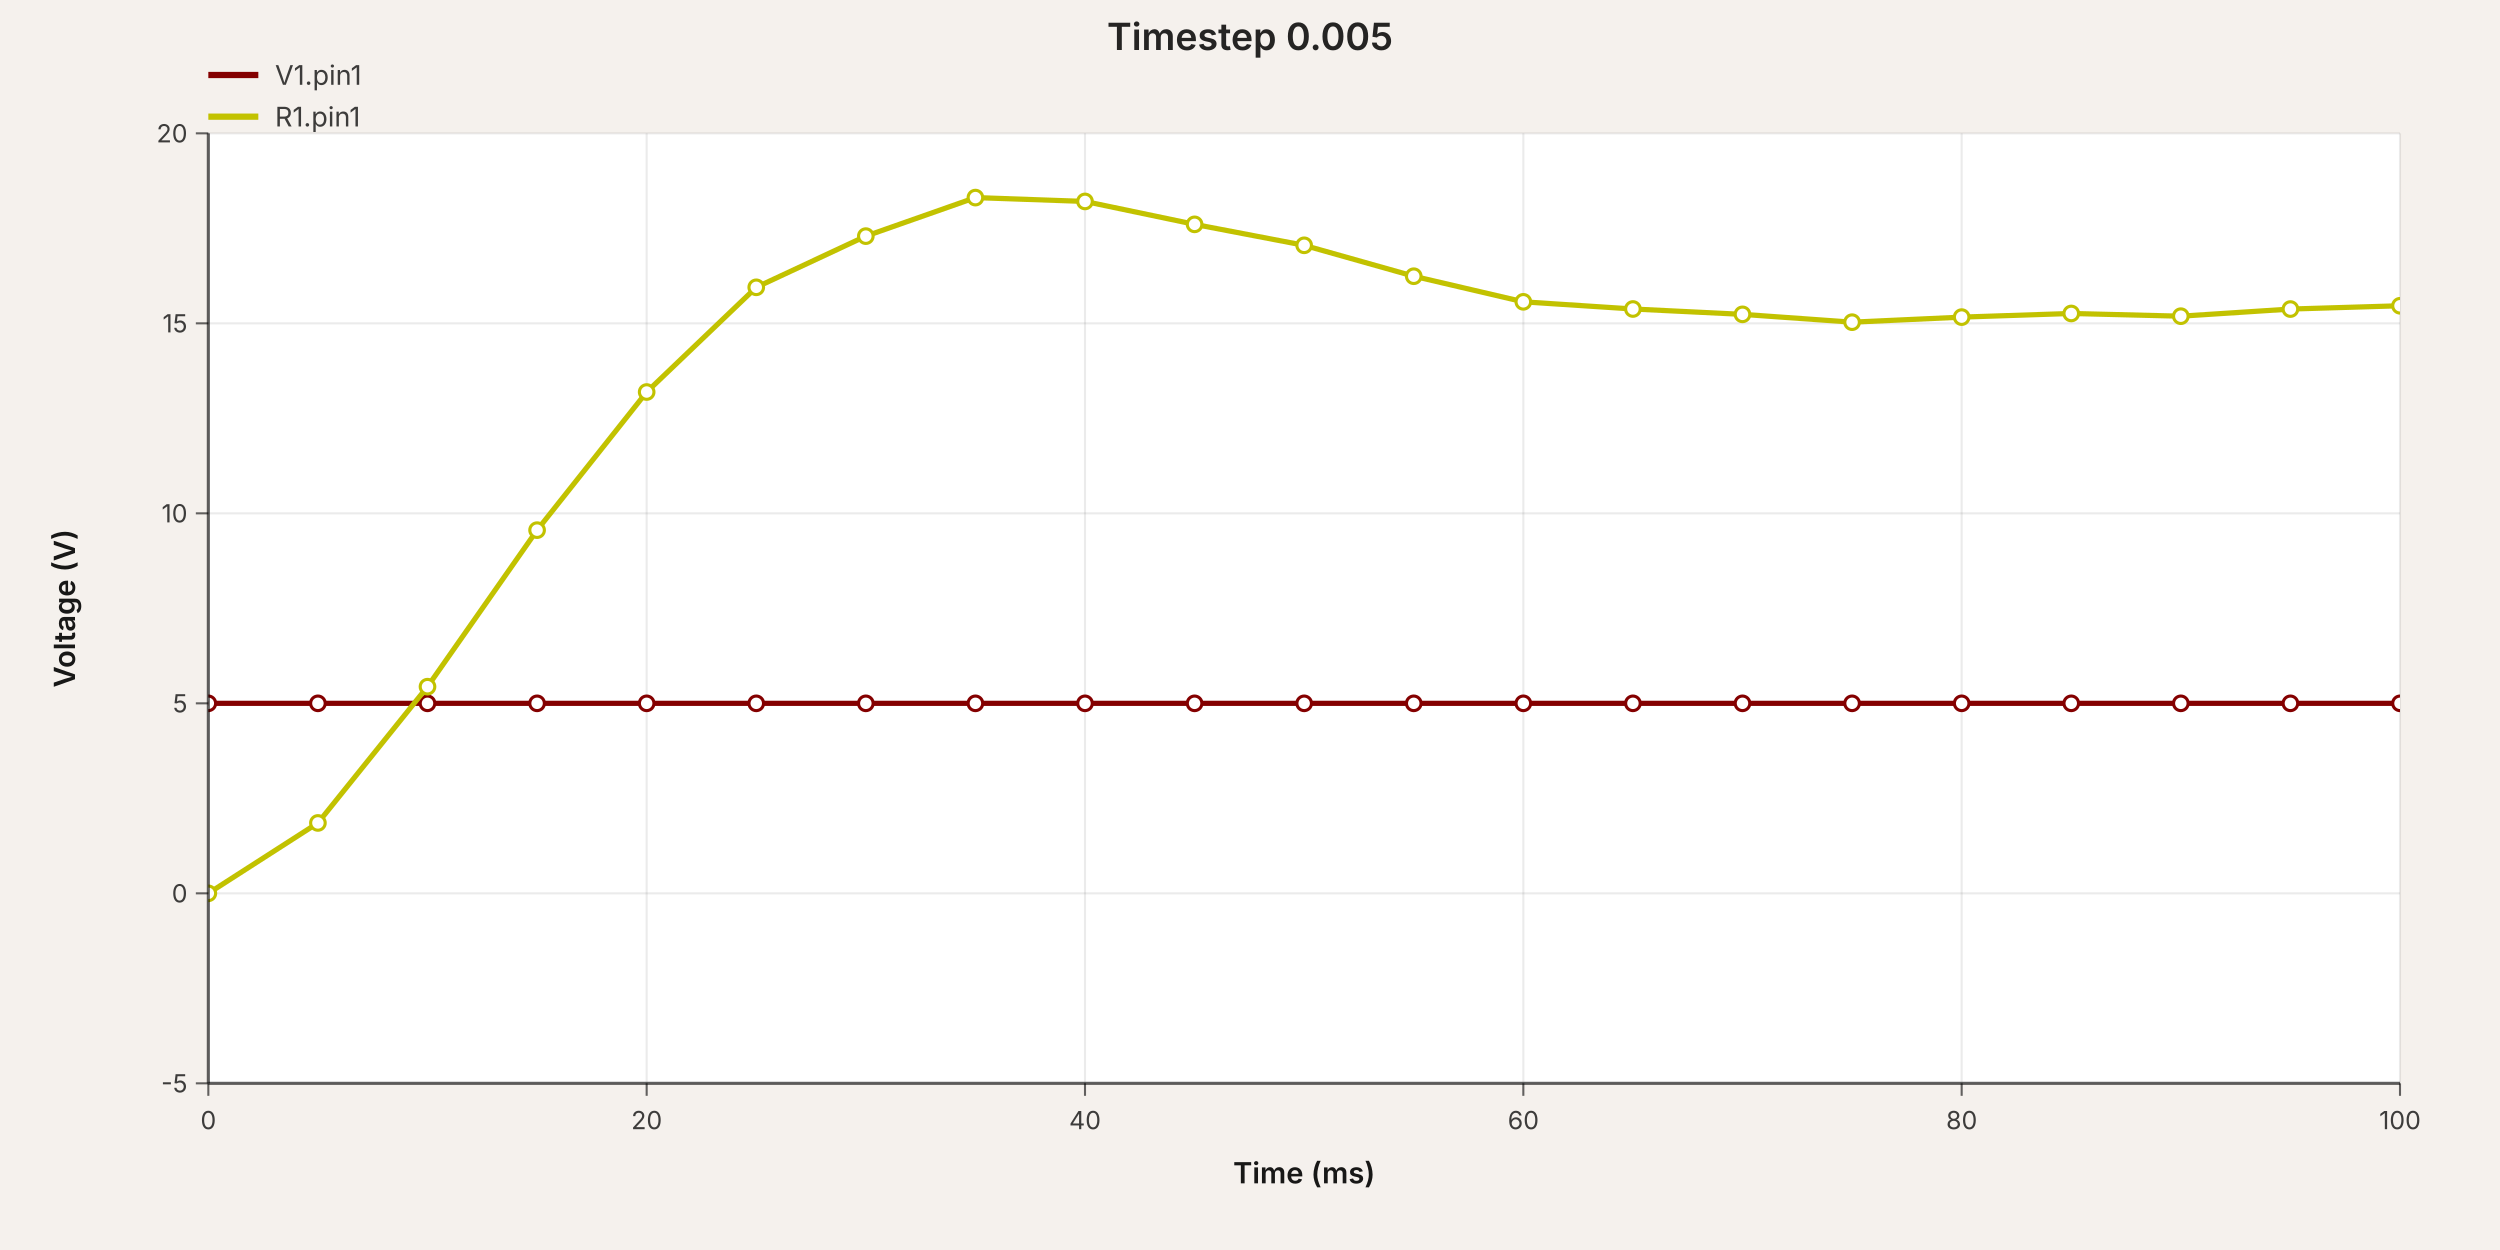
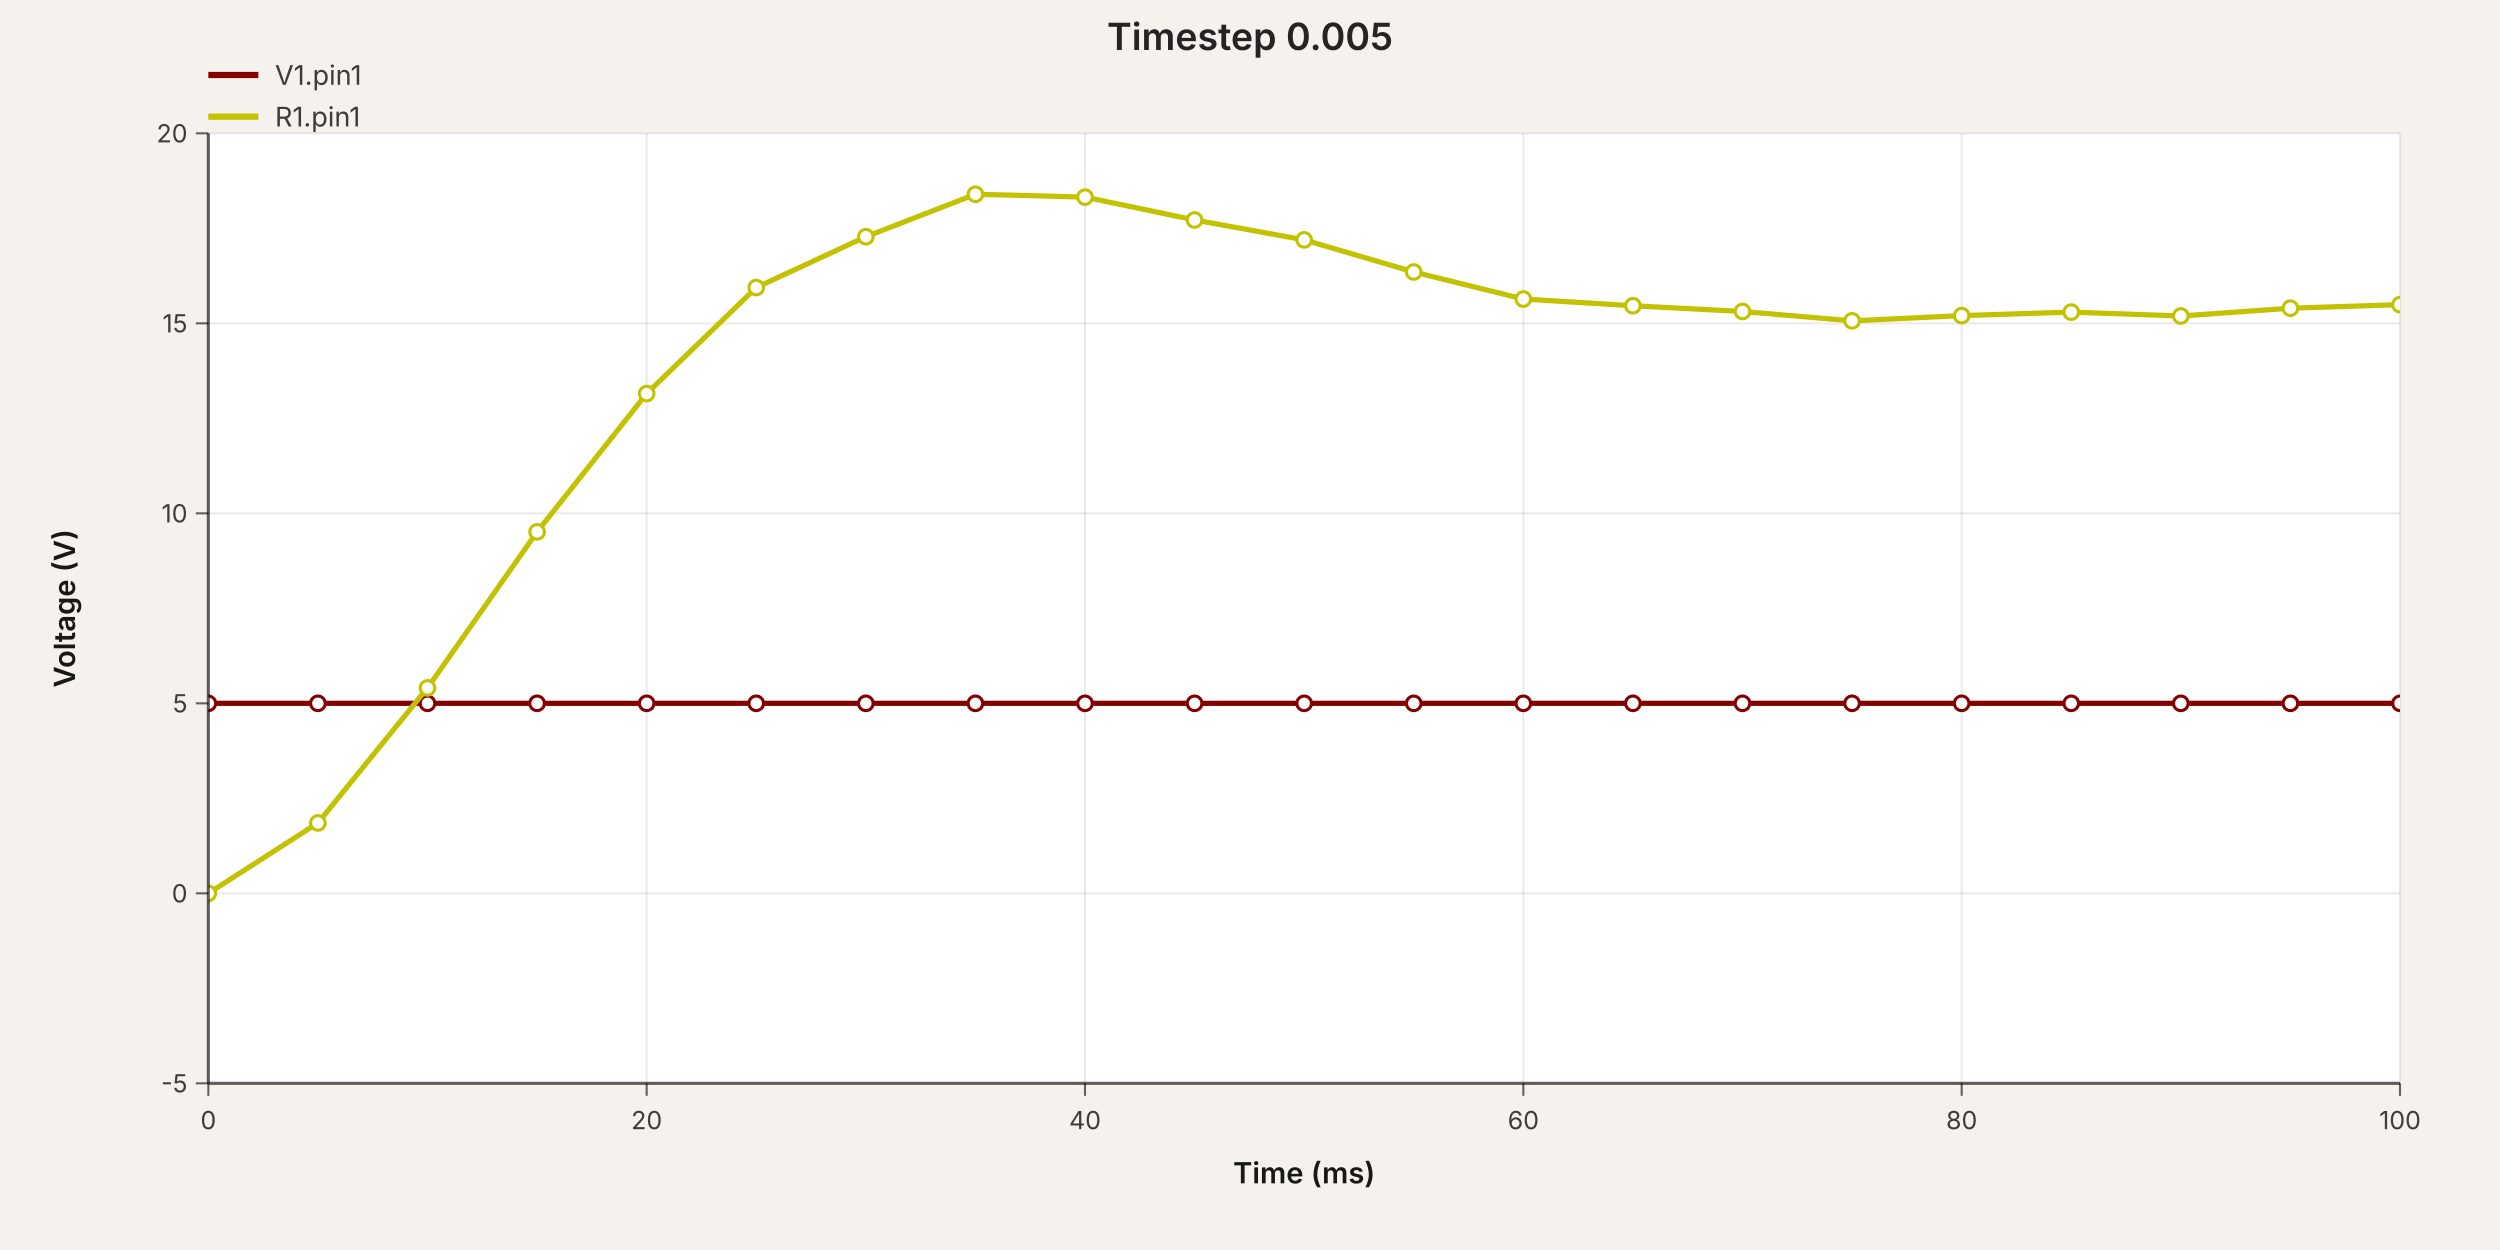
<svg xmlns="http://www.w3.org/2000/svg" width="1200" height="600" viewBox="0 0 1200 600" data-simulation-experiment-id="test_experiment_id_tstep_5" data-simulation-experiment-name="Timestep 0.005">
  <style>
:root { color-scheme: light; }
svg { font-family: 'Inter', 'Helvetica Neue', Arial, sans-serif; }
.background { fill: rgb(245, 241, 237); }
.plot-background { fill: #ffffff; }
.grid-line { stroke: rgba(0, 0, 0, 0.08); stroke-width: 1; }
.axis { stroke: rgba(0, 0, 0, 0.6); stroke-width: 1.5; }
.axis-tick { stroke: rgba(0, 0, 0, 0.6); stroke-width: 1; }
.axis-label { fill: rgba(0, 0, 0, 0.75); font-size: 12px; }
.axis-title { fill: rgba(0, 0, 0, 0.9); font-size: 14px; font-weight: 600; }
.legend-label { fill: rgba(0, 0, 0, 0.75); font-size: 13px; }
.legend-line { stroke-width: 3; }
.simulation-line { fill: none; stroke-width: 2.5; }
.simulation-point { stroke-width: 1.5; fill: #ffffff; }
.chart-title { fill: rgba(0, 0, 0, 0.85); font-size: 18px; font-weight: 600; }
</style>
  <rect class="background" x="0" y="0" width="1200" height="600" />
  <defs>
    <clipPath id="simulation-graph-test_experiment_id_tstep_5">
      <rect x="100" y="64" width="1052" height="456" />
    </clipPath>
  </defs>
  <rect class="plot-background" x="100" y="64" width="1052" height="456" />
  <g class="grid">
    <line class="grid-line grid-line-x" x1="100" y1="64" x2="100" y2="520" />
    <line class="grid-line grid-line-x" x1="310.4" y1="64" x2="310.4" y2="520" />
    <line class="grid-line grid-line-x" x1="520.8" y1="64" x2="520.8" y2="520" />
    <line class="grid-line grid-line-x" x1="731.2" y1="64" x2="731.2" y2="520" />
    <line class="grid-line grid-line-x" x1="941.6" y1="64" x2="941.6" y2="520" />
    <line class="grid-line grid-line-x" x1="1152" y1="64" x2="1152" y2="520" />
    <line class="grid-line grid-line-y" x1="100" y1="520" x2="1152" y2="520" />
    <line class="grid-line grid-line-y" x1="100" y1="428.8" x2="1152" y2="428.8" />
    <line class="grid-line grid-line-y" x1="100" y1="337.6" x2="1152" y2="337.6" />
    <line class="grid-line grid-line-y" x1="100" y1="246.4" x2="1152" y2="246.4" />
    <line class="grid-line grid-line-y" x1="100" y1="155.2" x2="1152" y2="155.2" />
    <line class="grid-line grid-line-y" x1="100" y1="64" x2="1152" y2="64" />
  </g>
  <g class="data-series">
    <path class="simulation-line" d="M 100 337.6 L 152.6 337.6 L 205.2 337.6 L 257.8 337.6 L 310.4 337.6 L 363 337.6 L 415.6 337.6 L 468.2 337.6 L 520.8 337.6 L 573.4 337.6 L 626 337.6 L 678.6 337.6 L 731.2 337.6 L 783.8 337.6 L 836.4 337.6 L 889 337.6 L 941.6 337.6 L 994.2 337.6 L 1046.8 337.6 L 1099.4 337.6 L 1152 337.6" stroke="rgb(132, 0, 0)" clip-path="url(#simulation-graph-test_experiment_id_tstep_5)" data-simulation-transient-voltage-graph-id="simulation_graph_V1.pin1" />
    <circle class="simulation-point" cx="100" cy="337.6" r="3.5" stroke="rgb(132, 0, 0)" fill="#ffffff" clip-path="url(#simulation-graph-test_experiment_id_tstep_5)" />
    <circle class="simulation-point" cx="152.6" cy="337.6" r="3.5" stroke="rgb(132, 0, 0)" fill="#ffffff" clip-path="url(#simulation-graph-test_experiment_id_tstep_5)" />
    <circle class="simulation-point" cx="205.2" cy="337.6" r="3.5" stroke="rgb(132, 0, 0)" fill="#ffffff" clip-path="url(#simulation-graph-test_experiment_id_tstep_5)" />
    <circle class="simulation-point" cx="257.8" cy="337.6" r="3.5" stroke="rgb(132, 0, 0)" fill="#ffffff" clip-path="url(#simulation-graph-test_experiment_id_tstep_5)" />
    <circle class="simulation-point" cx="310.4" cy="337.6" r="3.5" stroke="rgb(132, 0, 0)" fill="#ffffff" clip-path="url(#simulation-graph-test_experiment_id_tstep_5)" />
    <circle class="simulation-point" cx="363" cy="337.6" r="3.5" stroke="rgb(132, 0, 0)" fill="#ffffff" clip-path="url(#simulation-graph-test_experiment_id_tstep_5)" />
    <circle class="simulation-point" cx="415.6" cy="337.6" r="3.5" stroke="rgb(132, 0, 0)" fill="#ffffff" clip-path="url(#simulation-graph-test_experiment_id_tstep_5)" />
    <circle class="simulation-point" cx="468.2" cy="337.6" r="3.5" stroke="rgb(132, 0, 0)" fill="#ffffff" clip-path="url(#simulation-graph-test_experiment_id_tstep_5)" />
    <circle class="simulation-point" cx="520.8" cy="337.6" r="3.5" stroke="rgb(132, 0, 0)" fill="#ffffff" clip-path="url(#simulation-graph-test_experiment_id_tstep_5)" />
    <circle class="simulation-point" cx="573.4" cy="337.6" r="3.5" stroke="rgb(132, 0, 0)" fill="#ffffff" clip-path="url(#simulation-graph-test_experiment_id_tstep_5)" />
    <circle class="simulation-point" cx="626" cy="337.6" r="3.5" stroke="rgb(132, 0, 0)" fill="#ffffff" clip-path="url(#simulation-graph-test_experiment_id_tstep_5)" />
    <circle class="simulation-point" cx="678.6" cy="337.6" r="3.5" stroke="rgb(132, 0, 0)" fill="#ffffff" clip-path="url(#simulation-graph-test_experiment_id_tstep_5)" />
    <circle class="simulation-point" cx="731.2" cy="337.6" r="3.5" stroke="rgb(132, 0, 0)" fill="#ffffff" clip-path="url(#simulation-graph-test_experiment_id_tstep_5)" />
    <circle class="simulation-point" cx="783.8" cy="337.6" r="3.5" stroke="rgb(132, 0, 0)" fill="#ffffff" clip-path="url(#simulation-graph-test_experiment_id_tstep_5)" />
    <circle class="simulation-point" cx="836.4" cy="337.6" r="3.5" stroke="rgb(132, 0, 0)" fill="#ffffff" clip-path="url(#simulation-graph-test_experiment_id_tstep_5)" />
    <circle class="simulation-point" cx="889" cy="337.6" r="3.5" stroke="rgb(132, 0, 0)" fill="#ffffff" clip-path="url(#simulation-graph-test_experiment_id_tstep_5)" />
    <circle class="simulation-point" cx="941.6" cy="337.6" r="3.5" stroke="rgb(132, 0, 0)" fill="#ffffff" clip-path="url(#simulation-graph-test_experiment_id_tstep_5)" />
    <circle class="simulation-point" cx="994.2" cy="337.6" r="3.5" stroke="rgb(132, 0, 0)" fill="#ffffff" clip-path="url(#simulation-graph-test_experiment_id_tstep_5)" />
    <circle class="simulation-point" cx="1046.8" cy="337.6" r="3.5" stroke="rgb(132, 0, 0)" fill="#ffffff" clip-path="url(#simulation-graph-test_experiment_id_tstep_5)" />
    <circle class="simulation-point" cx="1099.4" cy="337.6" r="3.5" stroke="rgb(132, 0, 0)" fill="#ffffff" clip-path="url(#simulation-graph-test_experiment_id_tstep_5)" />
    <circle class="simulation-point" cx="1152" cy="337.6" r="3.5" stroke="rgb(132, 0, 0)" fill="#ffffff" clip-path="url(#simulation-graph-test_experiment_id_tstep_5)" />
-     <path class="simulation-line" d="M 100 428.8 L 152.6 395.011 L 205.2 329.607 L 257.8 254.472 L 310.4 188.172 L 363 137.911 L 415.6 113.34 L 468.2 94.845 L 520.8 96.689 L 573.4 107.689 L 626 117.751 L 678.6 132.586 L 731.2 144.873 L 783.8 148.318 L 836.4 150.89 L 889 154.647 L 941.6 152.216 L 994.2 150.466 L 1046.8 151.77 L 1099.4 148.347 L 1152 146.767" stroke="rgb(194, 194, 0)" clip-path="url(#simulation-graph-test_experiment_id_tstep_5)" data-simulation-transient-voltage-graph-id="simulation_graph_R1.pin1" />
+     <path class="simulation-line" d="M 100 428.8 L 152.6 395.011 L 205.2 330.196 L 257.8 255.287 L 310.4 188.921 L 363 138.014 L 415.6 113.631 L 468.2 93.243 L 520.8 94.615 L 573.4 105.598 L 626 115.145 L 678.6 130.562 L 731.2 143.535 L 783.8 146.766 L 836.4 149.511 L 889 154.011 L 941.6 151.488 L 994.2 149.821 L 1046.8 151.68 L 1099.4 147.933 L 1152 146.234" stroke="rgb(194, 194, 0)" clip-path="url(#simulation-graph-test_experiment_id_tstep_5)" data-simulation-transient-voltage-graph-id="simulation_graph_R1.pin1" />
    <circle class="simulation-point" cx="100" cy="428.8" r="3.5" stroke="rgb(194, 194, 0)" fill="#ffffff" clip-path="url(#simulation-graph-test_experiment_id_tstep_5)" />
    <circle class="simulation-point" cx="152.6" cy="395.011" r="3.5" stroke="rgb(194, 194, 0)" fill="#ffffff" clip-path="url(#simulation-graph-test_experiment_id_tstep_5)" />
-     <circle class="simulation-point" cx="205.2" cy="329.607" r="3.5" stroke="rgb(194, 194, 0)" fill="#ffffff" clip-path="url(#simulation-graph-test_experiment_id_tstep_5)" />
-     <circle class="simulation-point" cx="257.8" cy="254.472" r="3.5" stroke="rgb(194, 194, 0)" fill="#ffffff" clip-path="url(#simulation-graph-test_experiment_id_tstep_5)" />
-     <circle class="simulation-point" cx="310.4" cy="188.172" r="3.5" stroke="rgb(194, 194, 0)" fill="#ffffff" clip-path="url(#simulation-graph-test_experiment_id_tstep_5)" />
-     <circle class="simulation-point" cx="363" cy="137.911" r="3.5" stroke="rgb(194, 194, 0)" fill="#ffffff" clip-path="url(#simulation-graph-test_experiment_id_tstep_5)" />
-     <circle class="simulation-point" cx="415.6" cy="113.34" r="3.5" stroke="rgb(194, 194, 0)" fill="#ffffff" clip-path="url(#simulation-graph-test_experiment_id_tstep_5)" />
-     <circle class="simulation-point" cx="468.2" cy="94.845" r="3.5" stroke="rgb(194, 194, 0)" fill="#ffffff" clip-path="url(#simulation-graph-test_experiment_id_tstep_5)" />
-     <circle class="simulation-point" cx="520.8" cy="96.689" r="3.5" stroke="rgb(194, 194, 0)" fill="#ffffff" clip-path="url(#simulation-graph-test_experiment_id_tstep_5)" />
-     <circle class="simulation-point" cx="573.4" cy="107.689" r="3.5" stroke="rgb(194, 194, 0)" fill="#ffffff" clip-path="url(#simulation-graph-test_experiment_id_tstep_5)" />
-     <circle class="simulation-point" cx="626" cy="117.751" r="3.5" stroke="rgb(194, 194, 0)" fill="#ffffff" clip-path="url(#simulation-graph-test_experiment_id_tstep_5)" />
-     <circle class="simulation-point" cx="678.6" cy="132.586" r="3.5" stroke="rgb(194, 194, 0)" fill="#ffffff" clip-path="url(#simulation-graph-test_experiment_id_tstep_5)" />
-     <circle class="simulation-point" cx="731.2" cy="144.873" r="3.5" stroke="rgb(194, 194, 0)" fill="#ffffff" clip-path="url(#simulation-graph-test_experiment_id_tstep_5)" />
-     <circle class="simulation-point" cx="783.8" cy="148.318" r="3.5" stroke="rgb(194, 194, 0)" fill="#ffffff" clip-path="url(#simulation-graph-test_experiment_id_tstep_5)" />
-     <circle class="simulation-point" cx="836.4" cy="150.89" r="3.5" stroke="rgb(194, 194, 0)" fill="#ffffff" clip-path="url(#simulation-graph-test_experiment_id_tstep_5)" />
-     <circle class="simulation-point" cx="889" cy="154.647" r="3.5" stroke="rgb(194, 194, 0)" fill="#ffffff" clip-path="url(#simulation-graph-test_experiment_id_tstep_5)" />
-     <circle class="simulation-point" cx="941.6" cy="152.216" r="3.5" stroke="rgb(194, 194, 0)" fill="#ffffff" clip-path="url(#simulation-graph-test_experiment_id_tstep_5)" />
-     <circle class="simulation-point" cx="994.2" cy="150.466" r="3.5" stroke="rgb(194, 194, 0)" fill="#ffffff" clip-path="url(#simulation-graph-test_experiment_id_tstep_5)" />
-     <circle class="simulation-point" cx="1046.8" cy="151.77" r="3.5" stroke="rgb(194, 194, 0)" fill="#ffffff" clip-path="url(#simulation-graph-test_experiment_id_tstep_5)" />
-     <circle class="simulation-point" cx="1099.4" cy="148.347" r="3.5" stroke="rgb(194, 194, 0)" fill="#ffffff" clip-path="url(#simulation-graph-test_experiment_id_tstep_5)" />
-     <circle class="simulation-point" cx="1152" cy="146.767" r="3.5" stroke="rgb(194, 194, 0)" fill="#ffffff" clip-path="url(#simulation-graph-test_experiment_id_tstep_5)" />
+     <circle class="simulation-point" cx="205.2" cy="330.196" r="3.5" stroke="rgb(194, 194, 0)" fill="#ffffff" clip-path="url(#simulation-graph-test_experiment_id_tstep_5)" />
+     <circle class="simulation-point" cx="257.8" cy="255.287" r="3.5" stroke="rgb(194, 194, 0)" fill="#ffffff" clip-path="url(#simulation-graph-test_experiment_id_tstep_5)" />
+     <circle class="simulation-point" cx="310.4" cy="188.921" r="3.5" stroke="rgb(194, 194, 0)" fill="#ffffff" clip-path="url(#simulation-graph-test_experiment_id_tstep_5)" />
+     <circle class="simulation-point" cx="363" cy="138.014" r="3.5" stroke="rgb(194, 194, 0)" fill="#ffffff" clip-path="url(#simulation-graph-test_experiment_id_tstep_5)" />
+     <circle class="simulation-point" cx="415.6" cy="113.631" r="3.5" stroke="rgb(194, 194, 0)" fill="#ffffff" clip-path="url(#simulation-graph-test_experiment_id_tstep_5)" />
+     <circle class="simulation-point" cx="468.2" cy="93.243" r="3.5" stroke="rgb(194, 194, 0)" fill="#ffffff" clip-path="url(#simulation-graph-test_experiment_id_tstep_5)" />
+     <circle class="simulation-point" cx="520.8" cy="94.615" r="3.5" stroke="rgb(194, 194, 0)" fill="#ffffff" clip-path="url(#simulation-graph-test_experiment_id_tstep_5)" />
+     <circle class="simulation-point" cx="573.4" cy="105.598" r="3.5" stroke="rgb(194, 194, 0)" fill="#ffffff" clip-path="url(#simulation-graph-test_experiment_id_tstep_5)" />
+     <circle class="simulation-point" cx="626" cy="115.145" r="3.5" stroke="rgb(194, 194, 0)" fill="#ffffff" clip-path="url(#simulation-graph-test_experiment_id_tstep_5)" />
+     <circle class="simulation-point" cx="678.6" cy="130.562" r="3.5" stroke="rgb(194, 194, 0)" fill="#ffffff" clip-path="url(#simulation-graph-test_experiment_id_tstep_5)" />
+     <circle class="simulation-point" cx="731.2" cy="143.535" r="3.5" stroke="rgb(194, 194, 0)" fill="#ffffff" clip-path="url(#simulation-graph-test_experiment_id_tstep_5)" />
+     <circle class="simulation-point" cx="783.8" cy="146.766" r="3.5" stroke="rgb(194, 194, 0)" fill="#ffffff" clip-path="url(#simulation-graph-test_experiment_id_tstep_5)" />
+     <circle class="simulation-point" cx="836.4" cy="149.511" r="3.5" stroke="rgb(194, 194, 0)" fill="#ffffff" clip-path="url(#simulation-graph-test_experiment_id_tstep_5)" />
+     <circle class="simulation-point" cx="889" cy="154.011" r="3.5" stroke="rgb(194, 194, 0)" fill="#ffffff" clip-path="url(#simulation-graph-test_experiment_id_tstep_5)" />
+     <circle class="simulation-point" cx="941.6" cy="151.488" r="3.5" stroke="rgb(194, 194, 0)" fill="#ffffff" clip-path="url(#simulation-graph-test_experiment_id_tstep_5)" />
+     <circle class="simulation-point" cx="994.2" cy="149.821" r="3.5" stroke="rgb(194, 194, 0)" fill="#ffffff" clip-path="url(#simulation-graph-test_experiment_id_tstep_5)" />
+     <circle class="simulation-point" cx="1046.8" cy="151.68" r="3.5" stroke="rgb(194, 194, 0)" fill="#ffffff" clip-path="url(#simulation-graph-test_experiment_id_tstep_5)" />
+     <circle class="simulation-point" cx="1099.4" cy="147.933" r="3.5" stroke="rgb(194, 194, 0)" fill="#ffffff" clip-path="url(#simulation-graph-test_experiment_id_tstep_5)" />
+     <circle class="simulation-point" cx="1152" cy="146.234" r="3.5" stroke="rgb(194, 194, 0)" fill="#ffffff" clip-path="url(#simulation-graph-test_experiment_id_tstep_5)" />
  </g>
  <g class="axes">
    <line class="axis axis-x" x1="100" y1="520" x2="1152" y2="520" />
    <line class="axis axis-y" x1="100" y1="64" x2="100" y2="520" />
    <line class="axis-tick axis-tick-x" x1="100" y1="520" x2="100" y2="526" />
    <text class="axis-label axis-label-x" x="100" y="542" text-anchor="middle">0</text>
    <line class="axis-tick axis-tick-x" x1="310.4" y1="520" x2="310.4" y2="526" />
    <text class="axis-label axis-label-x" x="310.4" y="542" text-anchor="middle">20</text>
    <line class="axis-tick axis-tick-x" x1="520.8" y1="520" x2="520.8" y2="526" />
    <text class="axis-label axis-label-x" x="520.8" y="542" text-anchor="middle">40</text>
    <line class="axis-tick axis-tick-x" x1="731.2" y1="520" x2="731.2" y2="526" />
    <text class="axis-label axis-label-x" x="731.2" y="542" text-anchor="middle">60</text>
    <line class="axis-tick axis-tick-x" x1="941.6" y1="520" x2="941.6" y2="526" />
    <text class="axis-label axis-label-x" x="941.6" y="542" text-anchor="middle">80</text>
    <line class="axis-tick axis-tick-x" x1="1152" y1="520" x2="1152" y2="526" />
    <text class="axis-label axis-label-x" x="1152" y="542" text-anchor="middle">100</text>
    <line class="axis-tick axis-tick-y" x1="94" y1="520" x2="100" y2="520" />
    <text class="axis-label axis-label-y" x="90" y="520" text-anchor="end" dominant-baseline="middle">-5</text>
    <line class="axis-tick axis-tick-y" x1="94" y1="428.8" x2="100" y2="428.8" />
    <text class="axis-label axis-label-y" x="90" y="428.8" text-anchor="end" dominant-baseline="middle">0</text>
    <line class="axis-tick axis-tick-y" x1="94" y1="337.6" x2="100" y2="337.6" />
    <text class="axis-label axis-label-y" x="90" y="337.6" text-anchor="end" dominant-baseline="middle">5</text>
    <line class="axis-tick axis-tick-y" x1="94" y1="246.4" x2="100" y2="246.4" />
    <text class="axis-label axis-label-y" x="90" y="246.4" text-anchor="end" dominant-baseline="middle">10</text>
    <line class="axis-tick axis-tick-y" x1="94" y1="155.2" x2="100" y2="155.2" />
    <text class="axis-label axis-label-y" x="90" y="155.2" text-anchor="end" dominant-baseline="middle">15</text>
    <line class="axis-tick axis-tick-y" x1="94" y1="64" x2="100" y2="64" />
    <text class="axis-label axis-label-y" x="90" y="64" text-anchor="end" dominant-baseline="middle">20</text>
    <text class="axis-title axis-title-x" x="626" y="568" text-anchor="middle">Time (ms)</text>
    <text class="axis-title axis-title-y" x="36" y="292" transform="rotate(-90 36 292)" text-anchor="middle">Voltage (V)</text>
  </g>
  <g class="legend">
    <g class="legend-item" transform="translate(100 36)">
      <line class="legend-line" x1="0" y1="0" x2="24" y2="0" stroke="rgb(132, 0, 0)" />
      <text class="legend-label" x="32" y="0" dominant-baseline="middle">V1.pin1</text>
    </g>
    <g class="legend-item" transform="translate(100 56)">
      <line class="legend-line" x1="0" y1="0" x2="24" y2="0" stroke="rgb(194, 194, 0)" />
      <text class="legend-label" x="32" y="0" dominant-baseline="middle">R1.pin1</text>
    </g>
  </g>
  <text class="chart-title" x="600" y="24" text-anchor="middle">Timestep 0.005</text>
</svg>
